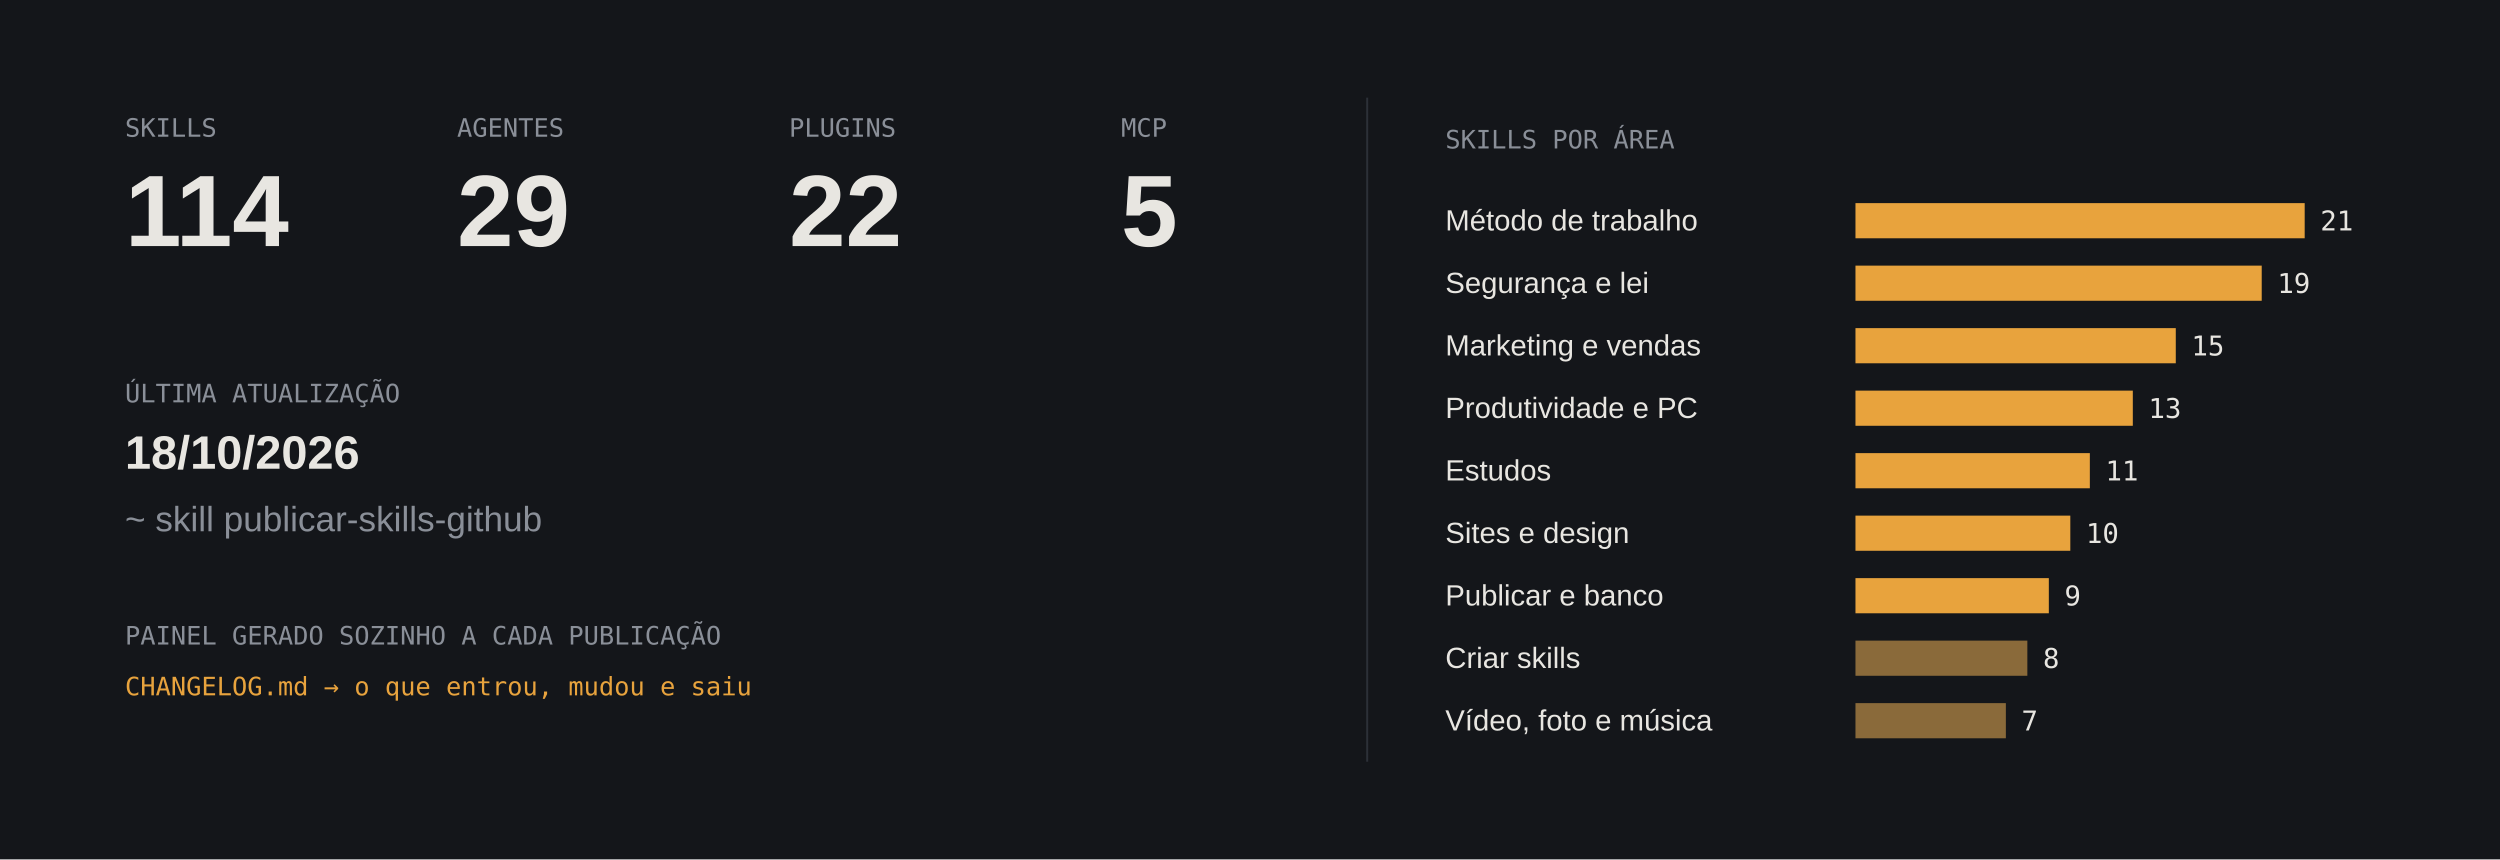
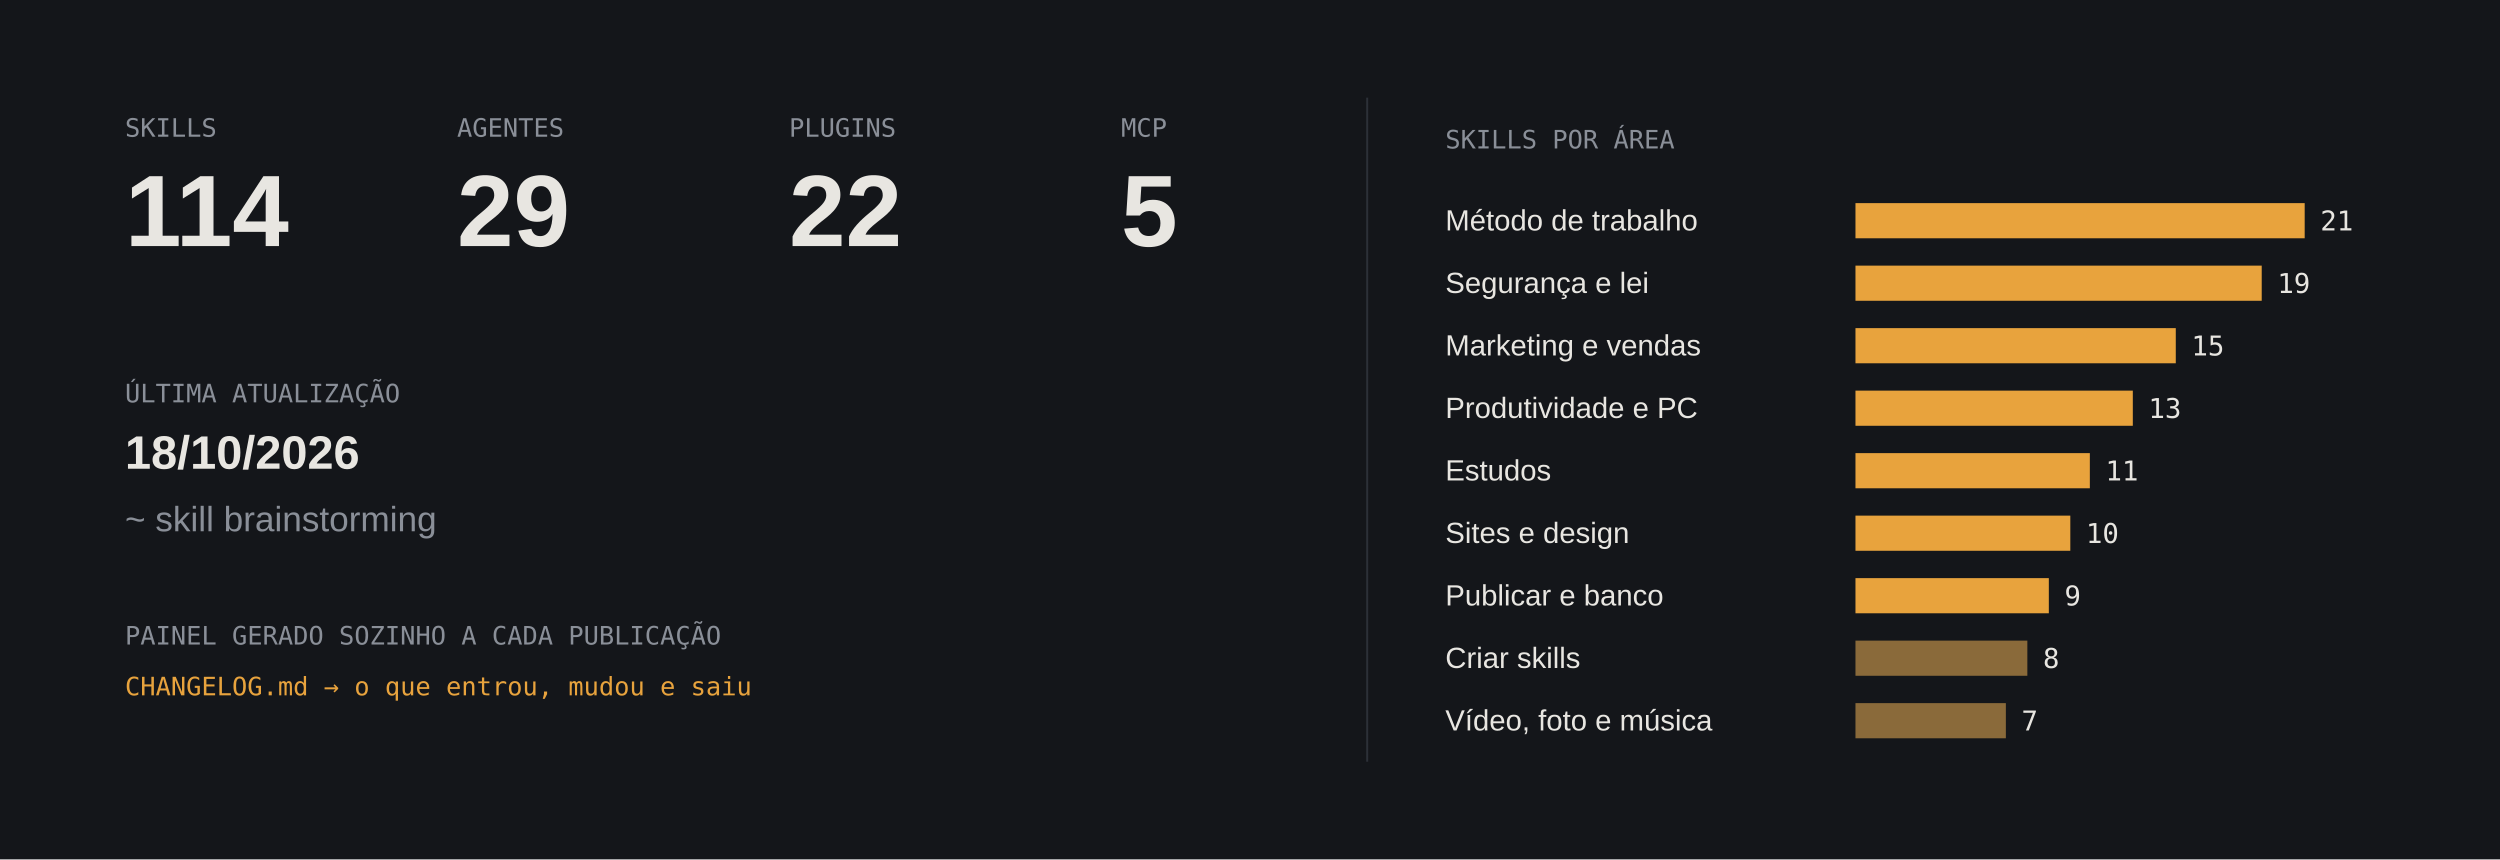
<svg xmlns="http://www.w3.org/2000/svg" viewBox="0 0 1280 440" width="1280" height="440" role="img" aria-label="Painel do kit: skills por área e última atualização 18/10/2026">
  <rect width="1280" height="440" fill="#14161a" />
  <text x="64" y="70" font-family="'JetBrains Mono','Cascadia Code',Consolas,'DejaVu Sans Mono',monospace" font-size="13" fill="#8a8f98">SKILLS</text>
  <text x="64" y="126" font-family="'Inter Tight','Segoe UI','Helvetica Neue',Arial,sans-serif" font-size="52" font-weight="700" fill="#e8e6e1">114</text>
  <text x="234" y="70" font-family="'JetBrains Mono','Cascadia Code',Consolas,'DejaVu Sans Mono',monospace" font-size="13" fill="#8a8f98">AGENTES</text>
  <text x="234" y="126" font-family="'Inter Tight','Segoe UI','Helvetica Neue',Arial,sans-serif" font-size="52" font-weight="700" fill="#e8e6e1">29</text>
  <text x="404" y="70" font-family="'JetBrains Mono','Cascadia Code',Consolas,'DejaVu Sans Mono',monospace" font-size="13" fill="#8a8f98">PLUGINS</text>
  <text x="404" y="126" font-family="'Inter Tight','Segoe UI','Helvetica Neue',Arial,sans-serif" font-size="52" font-weight="700" fill="#e8e6e1">22</text>
  <text x="574" y="70" font-family="'JetBrains Mono','Cascadia Code',Consolas,'DejaVu Sans Mono',monospace" font-size="13" fill="#8a8f98">MCP</text>
  <text x="574" y="126" font-family="'Inter Tight','Segoe UI','Helvetica Neue',Arial,sans-serif" font-size="52" font-weight="700" fill="#e8e6e1">5</text>
  <text x="64" y="206" font-family="'JetBrains Mono','Cascadia Code',Consolas,'DejaVu Sans Mono',monospace" font-size="13" fill="#8a8f98">ÚLTIMA ATUALIZAÇÃO</text>
  <text x="64" y="240" font-family="'Inter Tight','Segoe UI','Helvetica Neue',Arial,sans-serif" font-size="24" font-weight="700" fill="#e8e6e1">18/10/2026</text>
-   <text x="64" y="272" font-family="'Inter Tight','Segoe UI','Helvetica Neue',Arial,sans-serif" font-size="18" fill="#8a8f98">~ skill publicar-skills-github</text>
+   <text x="64" y="272" font-family="'Inter Tight','Segoe UI','Helvetica Neue',Arial,sans-serif" font-size="18" fill="#8a8f98">~ skill brainstorming</text>
  <text x="64" y="330" font-family="'JetBrains Mono','Cascadia Code',Consolas,'DejaVu Sans Mono',monospace" font-size="13" fill="#8a8f98">PAINEL GERADO SOZINHO A CADA PUBLICAÇÃO</text>
  <text x="64" y="356" font-family="'JetBrains Mono','Cascadia Code',Consolas,'DejaVu Sans Mono',monospace" font-size="13" fill="#e8a33d">CHANGELOG.md → o que entrou, mudou e saiu</text>
  <line x1="700" y1="50" x2="700" y2="390" stroke="#2c3038" />
  <text x="740" y="76" font-family="'JetBrains Mono','Cascadia Code',Consolas,'DejaVu Sans Mono',monospace" font-size="13" fill="#8a8f98">SKILLS POR ÁREA</text>
  <text x="740" y="118" font-family="'Inter Tight','Segoe UI','Helvetica Neue',Arial,sans-serif" font-size="15" fill="#e8e6e1">Método de trabalho</text>
  <rect x="950" y="104" width="230" height="18" fill="#e8a33d" />
  <text x="1188" y="118" font-family="'JetBrains Mono','Cascadia Code',Consolas,'DejaVu Sans Mono',monospace" font-size="14" fill="#e8e6e1">21</text>
  <text x="740" y="150" font-family="'Inter Tight','Segoe UI','Helvetica Neue',Arial,sans-serif" font-size="15" fill="#e8e6e1">Segurança e lei</text>
  <rect x="950" y="136" width="208" height="18" fill="#e8a33d" />
  <text x="1166" y="150" font-family="'JetBrains Mono','Cascadia Code',Consolas,'DejaVu Sans Mono',monospace" font-size="14" fill="#e8e6e1">19</text>
  <text x="740" y="182" font-family="'Inter Tight','Segoe UI','Helvetica Neue',Arial,sans-serif" font-size="15" fill="#e8e6e1">Marketing e vendas</text>
  <rect x="950" y="168" width="164" height="18" fill="#e8a33d" />
  <text x="1122" y="182" font-family="'JetBrains Mono','Cascadia Code',Consolas,'DejaVu Sans Mono',monospace" font-size="14" fill="#e8e6e1">15</text>
  <text x="740" y="214" font-family="'Inter Tight','Segoe UI','Helvetica Neue',Arial,sans-serif" font-size="15" fill="#e8e6e1">Produtividade e PC</text>
  <rect x="950" y="200" width="142" height="18" fill="#e8a33d" />
  <text x="1100" y="214" font-family="'JetBrains Mono','Cascadia Code',Consolas,'DejaVu Sans Mono',monospace" font-size="14" fill="#e8e6e1">13</text>
  <text x="740" y="246" font-family="'Inter Tight','Segoe UI','Helvetica Neue',Arial,sans-serif" font-size="15" fill="#e8e6e1">Estudos</text>
  <rect x="950" y="232" width="120" height="18" fill="#e8a33d" />
  <text x="1078" y="246" font-family="'JetBrains Mono','Cascadia Code',Consolas,'DejaVu Sans Mono',monospace" font-size="14" fill="#e8e6e1">11</text>
  <text x="740" y="278" font-family="'Inter Tight','Segoe UI','Helvetica Neue',Arial,sans-serif" font-size="15" fill="#e8e6e1">Sites e design</text>
  <rect x="950" y="264" width="110" height="18" fill="#e8a33d" />
  <text x="1068" y="278" font-family="'JetBrains Mono','Cascadia Code',Consolas,'DejaVu Sans Mono',monospace" font-size="14" fill="#e8e6e1">10</text>
  <text x="740" y="310" font-family="'Inter Tight','Segoe UI','Helvetica Neue',Arial,sans-serif" font-size="15" fill="#e8e6e1">Publicar e banco</text>
  <rect x="950" y="296" width="99" height="18" fill="#e8a33d" />
  <text x="1057" y="310" font-family="'JetBrains Mono','Cascadia Code',Consolas,'DejaVu Sans Mono',monospace" font-size="14" fill="#e8e6e1">9</text>
  <text x="740" y="342" font-family="'Inter Tight','Segoe UI','Helvetica Neue',Arial,sans-serif" font-size="15" fill="#e8e6e1">Criar skills</text>
  <rect x="950" y="328" width="88" height="18" fill="#8a6a3a" />
  <text x="1046" y="342" font-family="'JetBrains Mono','Cascadia Code',Consolas,'DejaVu Sans Mono',monospace" font-size="14" fill="#e8e6e1">8</text>
  <text x="740" y="374" font-family="'Inter Tight','Segoe UI','Helvetica Neue',Arial,sans-serif" font-size="15" fill="#e8e6e1">Vídeo, foto e música</text>
  <rect x="950" y="360" width="77" height="18" fill="#8a6a3a" />
  <text x="1035" y="374" font-family="'JetBrains Mono','Cascadia Code',Consolas,'DejaVu Sans Mono',monospace" font-size="14" fill="#e8e6e1">7</text>
</svg>
